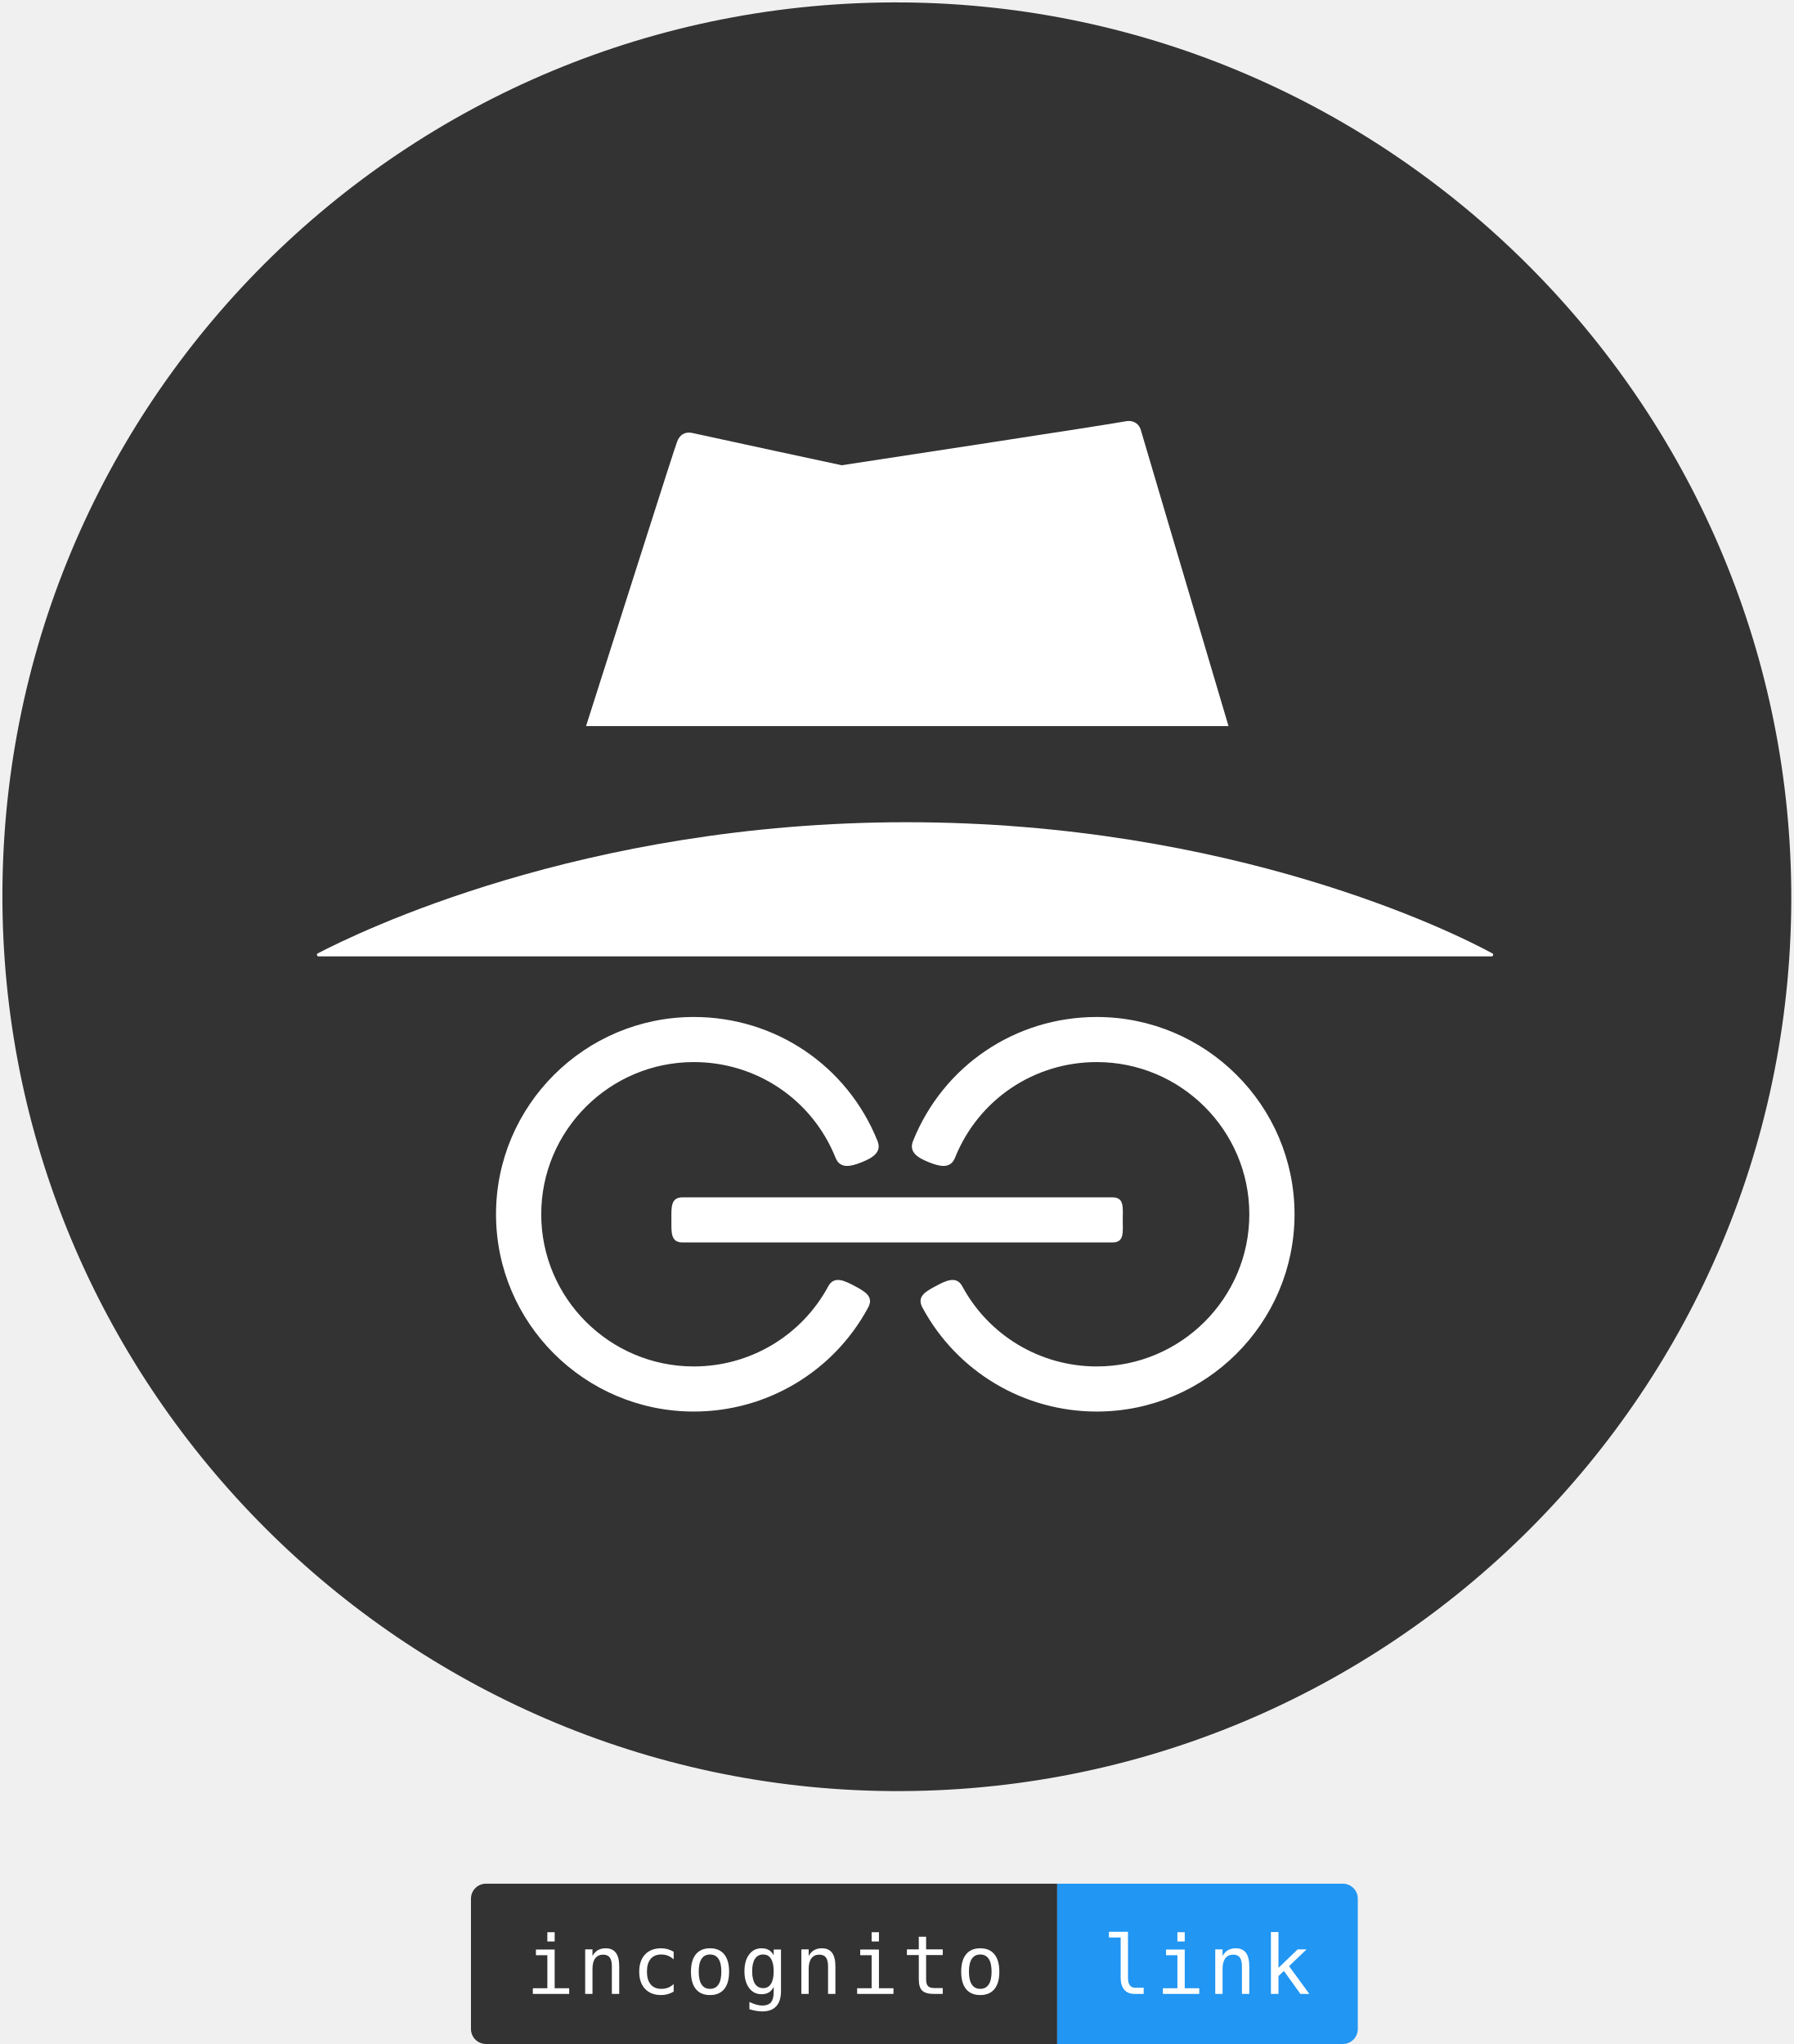
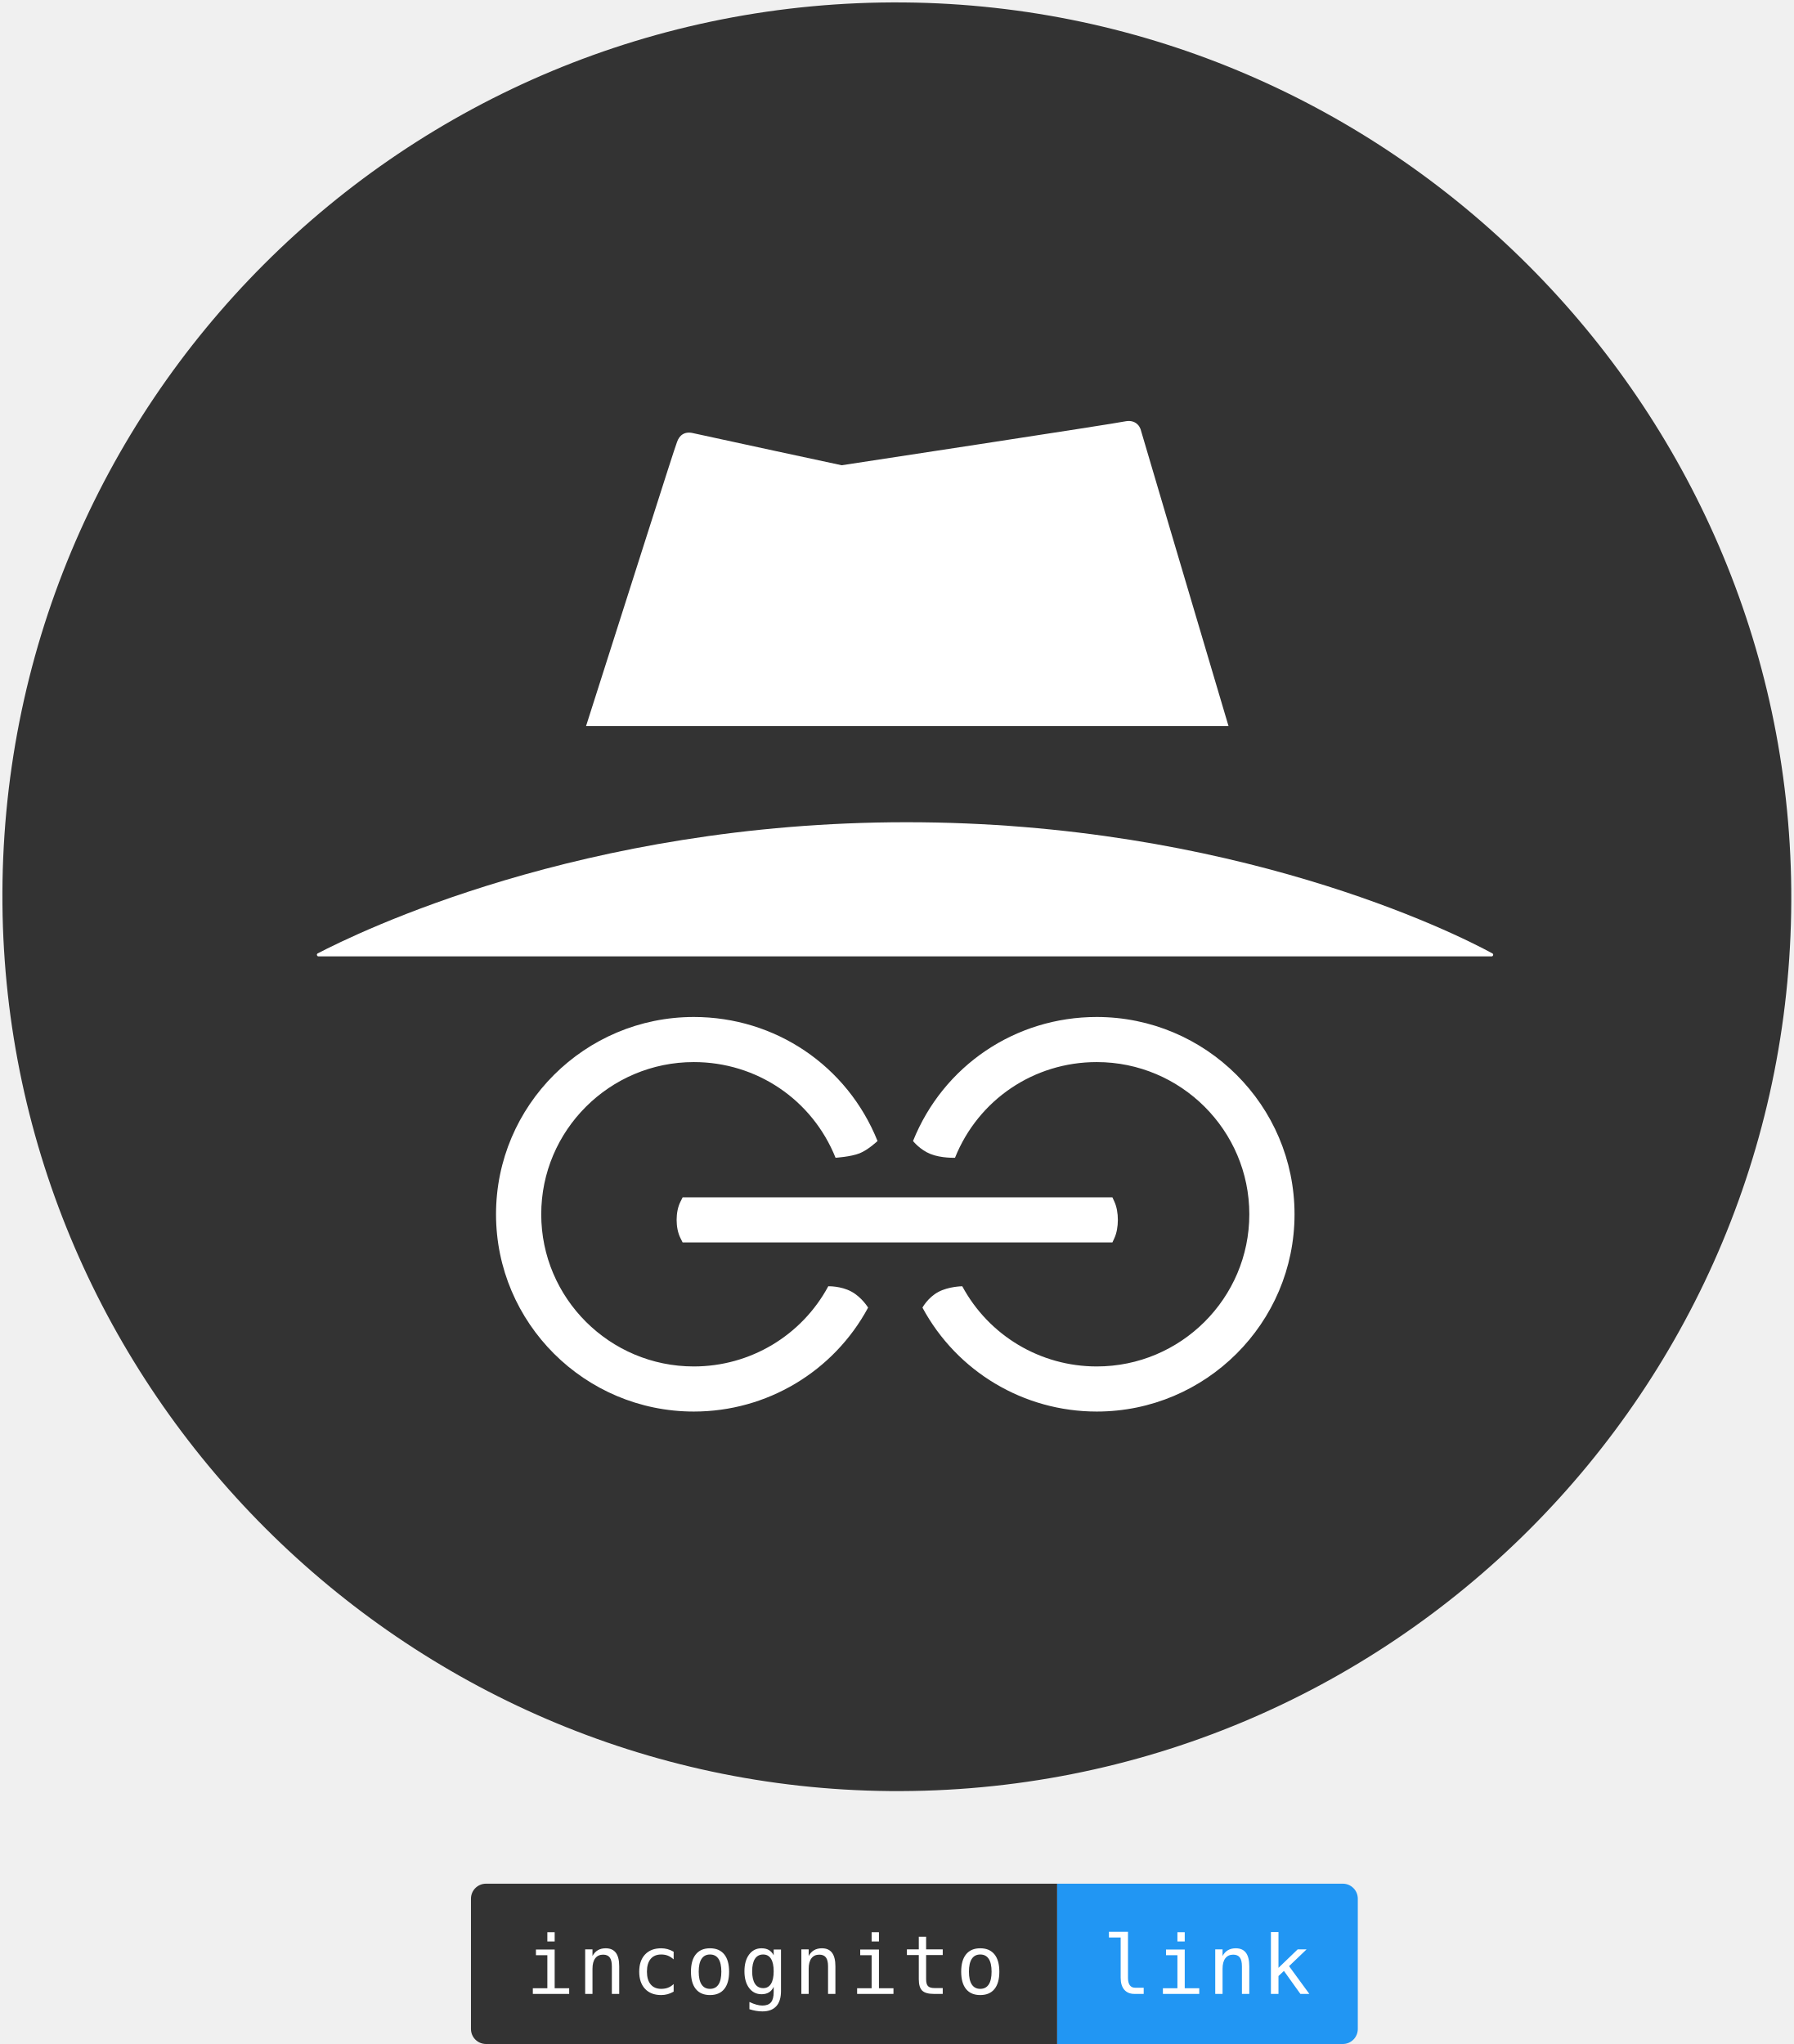
<svg xmlns="http://www.w3.org/2000/svg" width="358px" height="408px" viewBox="0 0 358 408" version="1.1">
  <defs />
  <g id="Page-1" stroke="none" stroke-width="1" fill="none" fill-rule="evenodd">
    <g id="logo">
      <g id="Title" transform="translate(94, 376)">
        <path d="M0,2.996 C0,1.341 1.334,0 3.01,0 L117,0 L117,32 L3.01,32 C1.348,32 0,30.666 0,29.004 L0,2.996 Z" id="Rectangle" fill="#333333" />
        <path d="M12.966,13.142 L16.705,13.142 L16.705,20.865 L19.602,20.865 L19.602,22 L12.347,22 L12.347,20.865 L15.244,20.865 L15.244,14.277 L12.966,14.277 L12.966,13.142 Z M15.244,9.689 L16.705,9.689 L16.705,11.53 L15.244,11.53 L15.244,9.689 Z M29.587,16.491 L29.587,22 L28.119,22 L28.119,16.491 C28.119,15.692 27.979,15.105 27.698,14.729 C27.418,14.353 26.979,14.166 26.381,14.166 C25.698,14.166 25.173,14.408 24.805,14.892 C24.437,15.376 24.253,16.071 24.253,16.975 L24.253,22 L22.793,22 L22.793,13.11 L24.253,13.11 L24.253,14.443 C24.513,13.935 24.865,13.55 25.309,13.288 C25.754,13.026 26.28,12.895 26.889,12.895 C27.794,12.895 28.47,13.193 28.917,13.788 C29.364,14.384 29.587,15.285 29.587,16.491 Z M40.454,21.548 C40.062,21.775 39.659,21.946 39.244,22.06 C38.828,22.173 38.403,22.23 37.97,22.23 C36.594,22.23 35.518,21.817 34.743,20.992 C33.968,20.166 33.58,19.023 33.58,17.563 C33.58,16.102 33.968,14.959 34.743,14.134 C35.518,13.308 36.594,12.895 37.97,12.895 C38.398,12.895 38.816,12.951 39.224,13.062 C39.631,13.173 40.041,13.345 40.454,13.578 L40.454,15.11 C40.068,14.766 39.68,14.517 39.291,14.364 C38.902,14.211 38.462,14.134 37.97,14.134 C37.054,14.134 36.35,14.43 35.858,15.023 C35.366,15.615 35.12,16.462 35.12,17.563 C35.12,18.658 35.367,19.504 35.862,20.099 C36.357,20.694 37.059,20.992 37.97,20.992 C38.478,20.992 38.933,20.914 39.335,20.758 C39.737,20.602 40.11,20.36 40.454,20.031 L40.454,21.548 Z M47.709,14.134 C46.968,14.134 46.407,14.422 46.026,14.999 C45.645,15.576 45.455,16.43 45.455,17.563 C45.455,18.69 45.645,19.543 46.026,20.123 C46.407,20.702 46.968,20.992 47.709,20.992 C48.455,20.992 49.019,20.702 49.4,20.123 C49.781,19.543 49.971,18.69 49.971,17.563 C49.971,16.43 49.781,15.576 49.4,14.999 C49.019,14.422 48.455,14.134 47.709,14.134 Z M47.709,12.895 C48.942,12.895 49.885,13.295 50.539,14.094 C51.192,14.893 51.519,16.049 51.519,17.563 C51.519,19.082 51.194,20.239 50.543,21.036 C49.892,21.832 48.947,22.23 47.709,22.23 C46.476,22.23 45.534,21.832 44.883,21.036 C44.232,20.239 43.907,19.082 43.907,17.563 C43.907,16.049 44.232,14.893 44.883,14.094 C45.534,13.295 46.476,12.895 47.709,12.895 Z M60.417,17.483 C60.417,16.388 60.238,15.556 59.881,14.987 C59.524,14.418 59.004,14.134 58.321,14.134 C57.607,14.134 57.062,14.418 56.686,14.987 C56.311,15.556 56.123,16.388 56.123,17.483 C56.123,18.579 56.312,19.414 56.69,19.988 C57.069,20.562 57.618,20.849 58.337,20.849 C59.009,20.849 59.524,20.561 59.881,19.984 C60.238,19.407 60.417,18.574 60.417,17.483 Z M61.877,21.428 C61.877,22.762 61.563,23.773 60.933,24.461 C60.303,25.149 59.377,25.493 58.155,25.493 C57.753,25.493 57.332,25.456 56.893,25.381 C56.453,25.307 56.014,25.199 55.575,25.056 L55.575,23.611 C56.094,23.855 56.565,24.035 56.988,24.151 C57.411,24.268 57.8,24.326 58.155,24.326 C58.943,24.326 59.517,24.111 59.877,23.683 C60.237,23.254 60.417,22.574 60.417,21.643 L60.417,20.587 C60.184,21.085 59.867,21.455 59.464,21.698 C59.062,21.942 58.573,22.064 57.996,22.064 C56.959,22.064 56.131,21.648 55.511,20.817 C54.892,19.986 54.583,18.875 54.583,17.483 C54.583,16.086 54.892,14.973 55.511,14.142 C56.131,13.311 56.959,12.895 57.996,12.895 C58.567,12.895 59.052,13.009 59.449,13.237 C59.845,13.464 60.168,13.816 60.417,14.293 L60.417,13.142 L61.877,13.142 L61.877,21.428 Z M72.736,16.491 L72.736,22 L71.268,22 L71.268,16.491 C71.268,15.692 71.127,15.105 70.847,14.729 C70.566,14.353 70.127,14.166 69.529,14.166 C68.847,14.166 68.321,14.408 67.954,14.892 C67.586,15.376 67.402,16.071 67.402,16.975 L67.402,22 L65.941,22 L65.941,13.11 L67.402,13.11 L67.402,14.443 C67.661,13.935 68.013,13.55 68.458,13.288 C68.902,13.026 69.429,12.895 70.037,12.895 C70.942,12.895 71.618,13.193 72.065,13.788 C72.512,14.384 72.736,15.285 72.736,16.491 Z M77.689,13.142 L81.428,13.142 L81.428,20.865 L84.325,20.865 L84.325,22 L77.07,22 L77.07,20.865 L79.967,20.865 L79.967,14.277 L77.689,14.277 L77.689,13.142 Z M79.967,9.689 L81.428,9.689 L81.428,11.53 L79.967,11.53 L79.967,9.689 Z M90.842,10.586 L90.842,13.11 L94.16,13.11 L94.16,14.245 L90.842,14.245 L90.842,19.071 C90.842,19.727 90.966,20.185 91.215,20.444 C91.463,20.704 91.897,20.833 92.516,20.833 L94.16,20.833 L94.16,22 L92.374,22 C91.278,22 90.506,21.78 90.056,21.341 C89.606,20.902 89.381,20.145 89.381,19.071 L89.381,14.245 L87.008,14.245 L87.008,13.11 L89.381,13.11 L89.381,10.586 L90.842,10.586 Z M101.645,14.134 C100.904,14.134 100.343,14.422 99.962,14.999 C99.581,15.576 99.39,16.43 99.39,17.563 C99.39,18.69 99.581,19.543 99.962,20.123 C100.343,20.702 100.904,20.992 101.645,20.992 C102.391,20.992 102.954,20.702 103.335,20.123 C103.716,19.543 103.907,18.69 103.907,17.563 C103.907,16.43 103.716,15.576 103.335,14.999 C102.954,14.422 102.391,14.134 101.645,14.134 Z M101.645,12.895 C102.878,12.895 103.821,13.295 104.474,14.094 C105.128,14.893 105.455,16.049 105.455,17.563 C105.455,19.082 105.129,20.239 104.478,21.036 C103.827,21.832 102.883,22.23 101.645,22.23 C100.412,22.23 99.47,21.832 98.819,21.036 C98.168,20.239 97.842,19.082 97.842,17.563 C97.842,16.049 98.168,14.893 98.819,14.094 C99.47,13.295 100.412,12.895 101.645,12.895 Z" id="incognito" fill="#FFFFFF" />
        <path d="M117,0 L174.004,0 C175.659,0 177,1.334 177,2.996 L177,29.004 C177,30.659 175.663,32 174.004,32 L117,32 L117,0 Z" id="Rectangle" fill="#2196F3" />
        <path d="M131.133,18.785 C131.133,19.441 131.253,19.936 131.494,20.27 C131.735,20.603 132.091,20.77 132.562,20.77 L134.268,20.77 L134.268,22 L132.419,22 C131.546,22 130.87,21.721 130.391,21.163 C129.912,20.604 129.672,19.812 129.672,18.785 L129.672,10.744 L127.331,10.744 L127.331,9.601 L131.133,9.601 L131.133,18.785 Z M138.721,13.142 L142.46,13.142 L142.46,20.865 L145.357,20.865 L145.357,22 L138.102,22 L138.102,20.865 L140.999,20.865 L140.999,14.277 L138.721,14.277 L138.721,13.142 Z M140.999,9.689 L142.46,9.689 L142.46,11.53 L140.999,11.53 L140.999,9.689 Z M155.342,16.491 L155.342,22 L153.874,22 L153.874,16.491 C153.874,15.692 153.734,15.105 153.453,14.729 C153.173,14.353 152.734,14.166 152.136,14.166 C151.453,14.166 150.928,14.408 150.56,14.892 C150.192,15.376 150.008,16.071 150.008,16.975 L150.008,22 L148.548,22 L148.548,13.11 L150.008,13.11 L150.008,14.443 C150.268,13.935 150.62,13.55 151.064,13.288 C151.509,13.026 152.035,12.895 152.644,12.895 C153.549,12.895 154.225,13.193 154.672,13.788 C155.119,14.384 155.342,15.285 155.342,16.491 Z M159.66,9.649 L161.169,9.649 L161.169,16.801 L165.002,13.11 L166.781,13.11 L163.28,16.46 L167.328,22 L165.542,22 L162.256,17.412 L161.169,18.436 L161.169,22 L159.66,22 L159.66,9.649 Z" id="link" fill="#FFFFFF" />
      </g>
      <g id="icon">
        <path d="M180.488,0.488 C80.669,-0.405 -0.405,80.669 0.488,180.488 C1.38,277.479 80.521,356.62 177.512,357.512 C277.331,358.405 358.405,277.331 357.512,177.512 C356.62,80.521 277.479,1.38 180.488,0.488 Z" id="Circle" fill="#333333" fill-rule="nonzero" />
-         <g id="Hat" transform="translate(63, 84)" fill="#FFFFFF">
-           <path d="M234.711,106.901 L0.562,106.901 C0.264,106.901 0.116,106.455 0.413,106.306 C8.149,102.289 53.074,80.124 117.934,80.124 C182.942,80.124 227.273,102.14 234.86,106.306 C235.157,106.455 235.008,106.901 234.711,106.901 L234.711,106.901 Z" id="Bottom" />
-           <path d="M72.116,4.256 C72.562,2.917 73.603,2.025 75.388,2.471 C78.661,3.215 104.992,8.868 104.992,8.868 C104.992,8.868 159.736,0.537 161.669,0.091 C163.306,-0.207 164.496,0.686 164.793,2.174 C164.942,2.769 174.165,33.86 182.198,60.934 L53.967,60.934 C62.298,34.901 71.521,5.744 72.116,4.256 Z" id="Top" />
-         </g>
-         <g id="Link" transform="translate(99, 203)" fill-rule="nonzero" fill="#FFFFFF">
-           <path d="M71.674,53.749 C69.66,52.669 67.495,51.559 66.316,53.749 C60.992,63.622 50.709,69.755 39.477,69.755 C22.687,69.755 9.023,56.129 9.023,39.378 C9.023,22.626 22.687,9 39.477,9 C52.008,9 63.111,16.498 67.766,28.1 C68.694,30.41 70.883,29.828 72.952,29.002 C75.022,28.176 77.069,27.064 76.144,24.756 C70.11,9.717 55.718,0 39.477,0 C17.71,0 0,17.666 0,39.378 C0,61.091 17.71,78.757 39.477,78.757 C54.035,78.757 67.363,70.808 74.262,58.012 C75.443,55.824 73.688,54.83 71.674,53.749 Z" id="Left" />
-           <path d="M154.674,53.749 C152.66,52.669 150.495,51.559 149.316,53.749 C143.992,63.622 133.709,69.755 122.477,69.755 C105.687,69.755 92.023,56.129 92.023,39.378 C92.023,22.626 105.687,9 122.477,9 C135.008,9 146.111,16.498 150.766,28.1 C151.694,30.41 153.883,29.828 155.952,29.002 C158.022,28.176 160.069,27.064 159.144,24.756 C153.11,9.717 138.718,0 122.477,0 C100.71,0 83,17.666 83,39.378 C83,61.091 100.71,78.757 122.477,78.757 C137.035,78.757 150.363,70.808 157.262,58.012 C158.443,55.824 156.688,54.83 154.674,53.749 Z" id="Right" transform="translate(121.1864, 39.37834) scale(-1, 1) translate(-121.1864, -39.37834) " />
-           <path d="M35.003,40.502 C35.003,42.988 34.828,45.003 37.244,45.003 L123.023,45.003 C125.438,45.003 125.089,42.988 125.089,40.502 C125.089,38.015 125.439,36 123.023,36 L37.245,36 C34.829,36 35.003,38.015 35.003,40.502 Z" id="Line" />
-         </g>
+         <path d="M169.902,257.798 C172.002,258.924 173.262,261.012 173.262,261.012 C166.363,273.808 153.035,281.757 138.477,281.757 C116.71,281.757 99,264.091 99,242.378 C99,220.666 116.71,203 138.477,203 C154.718,203 169.11,212.717 175.144,227.756 C175.144,227.756 173.295,229.519 171.558,230.213 C169.821,230.906 166.766,231.1 166.766,231.1 C162.111,219.498 151.008,212 138.477,212 C121.687,212 108.023,225.626 108.023,242.378 C108.023,259.129 121.687,272.755 138.477,272.755 C149.709,272.755 159.992,266.622 165.316,256.749 C165.316,256.749 167.803,256.672 169.902,257.798 Z M187.27,257.89 C189.352,256.773 192.056,256.749 192.056,256.749 C197.381,266.622 207.664,272.755 218.896,272.755 C235.686,272.755 249.349,259.129 249.349,242.378 C249.349,225.626 235.686,212 218.896,212 C206.365,212 195.262,219.498 190.607,231.1 C190.607,231.1 187.866,231.206 185.729,230.353 C183.592,229.5 182.229,227.756 182.229,227.756 C188.263,212.717 202.655,203 218.896,203 C240.663,203 258.373,220.666 258.373,242.378 C258.373,264.091 240.663,281.757 218.896,281.757 C204.338,281.757 191.01,273.808 184.11,261.012 C184.11,261.012 185.189,259.007 187.27,257.89 Z M135.786,239.922 L136.245,239 L222.023,239 L222.421,239.868 C223.343,241.876 223.342,245.129 222.421,247.135 L222.023,248.003 L136.244,248.003 L135.785,247.082 C134.799,245.101 134.801,241.899 135.786,239.922 Z" id="Link" fill="#FFFFFF" fill-rule="nonzero" />
+         <path d="M297.711,190.901 L63.562,190.901 C63.264,190.901 63.116,190.455 63.413,190.306 C71.149,186.289 116.074,164.124 180.934,164.124 C245.942,164.124 290.273,186.14 297.86,190.306 C298.157,190.455 298.008,190.901 297.711,190.901 L297.711,190.901 Z M135.116,88.256 C135.562,86.917 136.603,86.025 138.388,86.471 C141.661,87.215 167.992,92.868 167.992,92.868 C167.992,92.868 222.736,84.537 224.669,84.091 C226.306,83.793 227.496,84.686 227.793,86.174 C227.942,86.769 237.165,117.86 245.198,144.934 L116.967,144.934 C125.298,118.901 134.521,89.744 135.116,88.256 Z" id="Hat" fill="#FFFFFF" />
      </g>
    </g>
  </g>
</svg>
